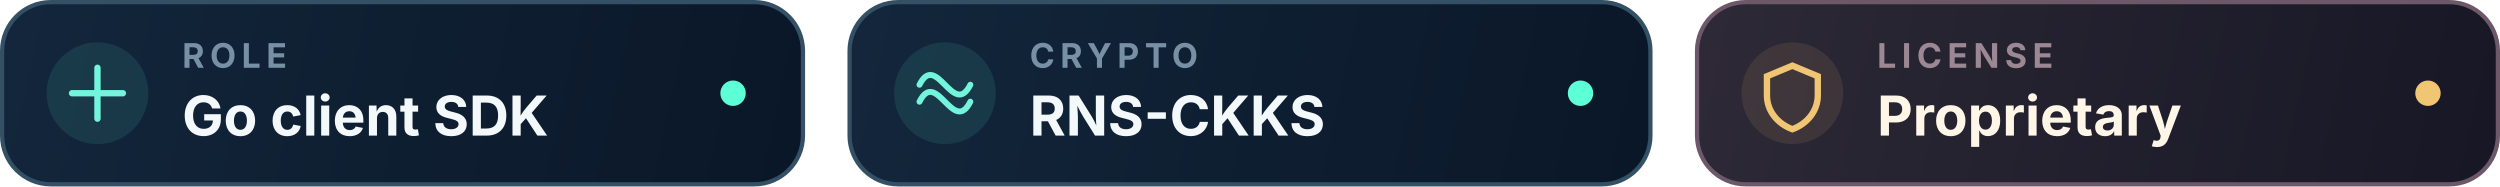
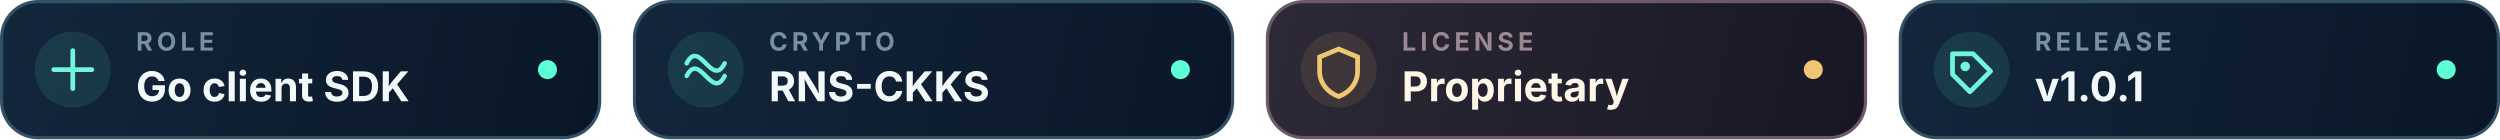
- <svg xmlns="http://www.w3.org/2000/svg" width="590" height="44" viewBox="0 0 590 44" fill="none">
+ <svg xmlns="http://www.w3.org/2000/svg" width="790" height="44" viewBox="0 0 790 44" fill="none" data-release-version="v1.0.1">
  <defs>
    <linearGradient id="b" x1="4" y1="2" x2="186" y2="42" gradientUnits="userSpaceOnUse">
      <stop stop-color="#13263b" />
      <stop offset="1" stop-color="#0a1728" />
    </linearGradient>
    <linearGradient id="w" x1="4" y1="2" x2="186" y2="42" gradientUnits="userSpaceOnUse">
      <stop stop-color="#2d2936" />
      <stop offset="1" stop-color="#171725" />
    </linearGradient>
  </defs>
  <g>
    <rect x=".5" y=".5" width="189" height="43" rx="11.5" fill="url(#b)" stroke="#345064" />
    <circle cx="23" cy="22" r="12" fill="#5cffd6" fill-opacity=".1" />
    <path d="M17 22h12M23 16v12" stroke="#72f5dc" stroke-width="1.5" stroke-linecap="round" />
    <text x="43" y="16" fill="#7890a3" font-family="Inter,system-ui,sans-serif" font-size="8" font-weight="700" letter-spacing="1.3">ROLE</text>
    <text x="43" y="32" fill="#f3f8fb" font-family="Inter,system-ui,sans-serif" font-size="13" font-weight="700">Go client SDK</text>
    <circle cx="173" cy="22" r="3" fill="#5cffd6" />
  </g>
  <g transform="translate(200)">
    <rect x=".5" y=".5" width="189" height="43" rx="11.5" fill="url(#b)" stroke="#345064" />
    <circle cx="23" cy="22" r="12" fill="#5cffd6" fill-opacity=".1" />
    <path d="M17 24c4-8 8 8 12 0M17 20c4-8 8 8 12 0" stroke="#72f5dc" stroke-width="1.4" stroke-linecap="round" />
    <text x="43" y="16" fill="#7890a3" font-family="Inter,system-ui,sans-serif" font-size="8" font-weight="700" letter-spacing="1.3">CRYPTO</text>
    <text x="43" y="32" fill="#f3f8fb" font-family="Inter,system-ui,sans-serif" font-size="13" font-weight="700">RNS-CKKS</text>
    <circle cx="173" cy="22" r="3" fill="#5cffd6" />
  </g>
  <g transform="translate(400)">
    <rect x=".5" y=".5" width="189" height="43" rx="11.5" fill="url(#w)" stroke="#6c5868" />
    <circle cx="23" cy="22" r="12" fill="#f0c674" fill-opacity=".1" />
    <path d="M23 15.5 29 18v4.5c0 3.7-2.5 6.7-6 8-3.5-1.3-6-4.3-6-8V18l6-2.5Z" stroke="#f0c674" stroke-width="1.5" />
    <text x="43" y="16" fill="#9c8794" font-family="Inter,system-ui,sans-serif" font-size="8" font-weight="700" letter-spacing="1.3">LICENSE</text>
    <text x="43" y="32" fill="#fff6e7" font-family="Inter,system-ui,sans-serif" font-size="13" font-weight="700">Proprietary</text>
    <circle cx="173" cy="22" r="3" fill="#f0c674" />
  </g>
+   <g transform="translate(600)">
+     <rect x=".5" y=".5" width="189" height="43" rx="11.5" fill="url(#b)" stroke="#345064" />
+     <circle cx="23" cy="22" r="12" fill="#5cffd6" fill-opacity=".1" />
+     <path d="M17 17h6.5l5.5 5.5-6.5 6.5-5.5-5.5V17Z" stroke="#72f5dc" stroke-width="1.5" stroke-linejoin="round" />
+     <circle cx="21" cy="21" r="1.5" fill="#72f5dc" />
+     <text x="43" y="16" fill="#7890a3" font-family="Inter,system-ui,sans-serif" font-size="8" font-weight="700" letter-spacing="1.3">RELEASE</text>
+     <text id="release-version" x="43" y="32" fill="#f3f8fb" font-family="Inter,system-ui,sans-serif" font-size="13" font-weight="700">v1.0.1</text>
+     <circle cx="173" cy="22" r="3" fill="#5cffd6" />
+   </g>
</svg>
